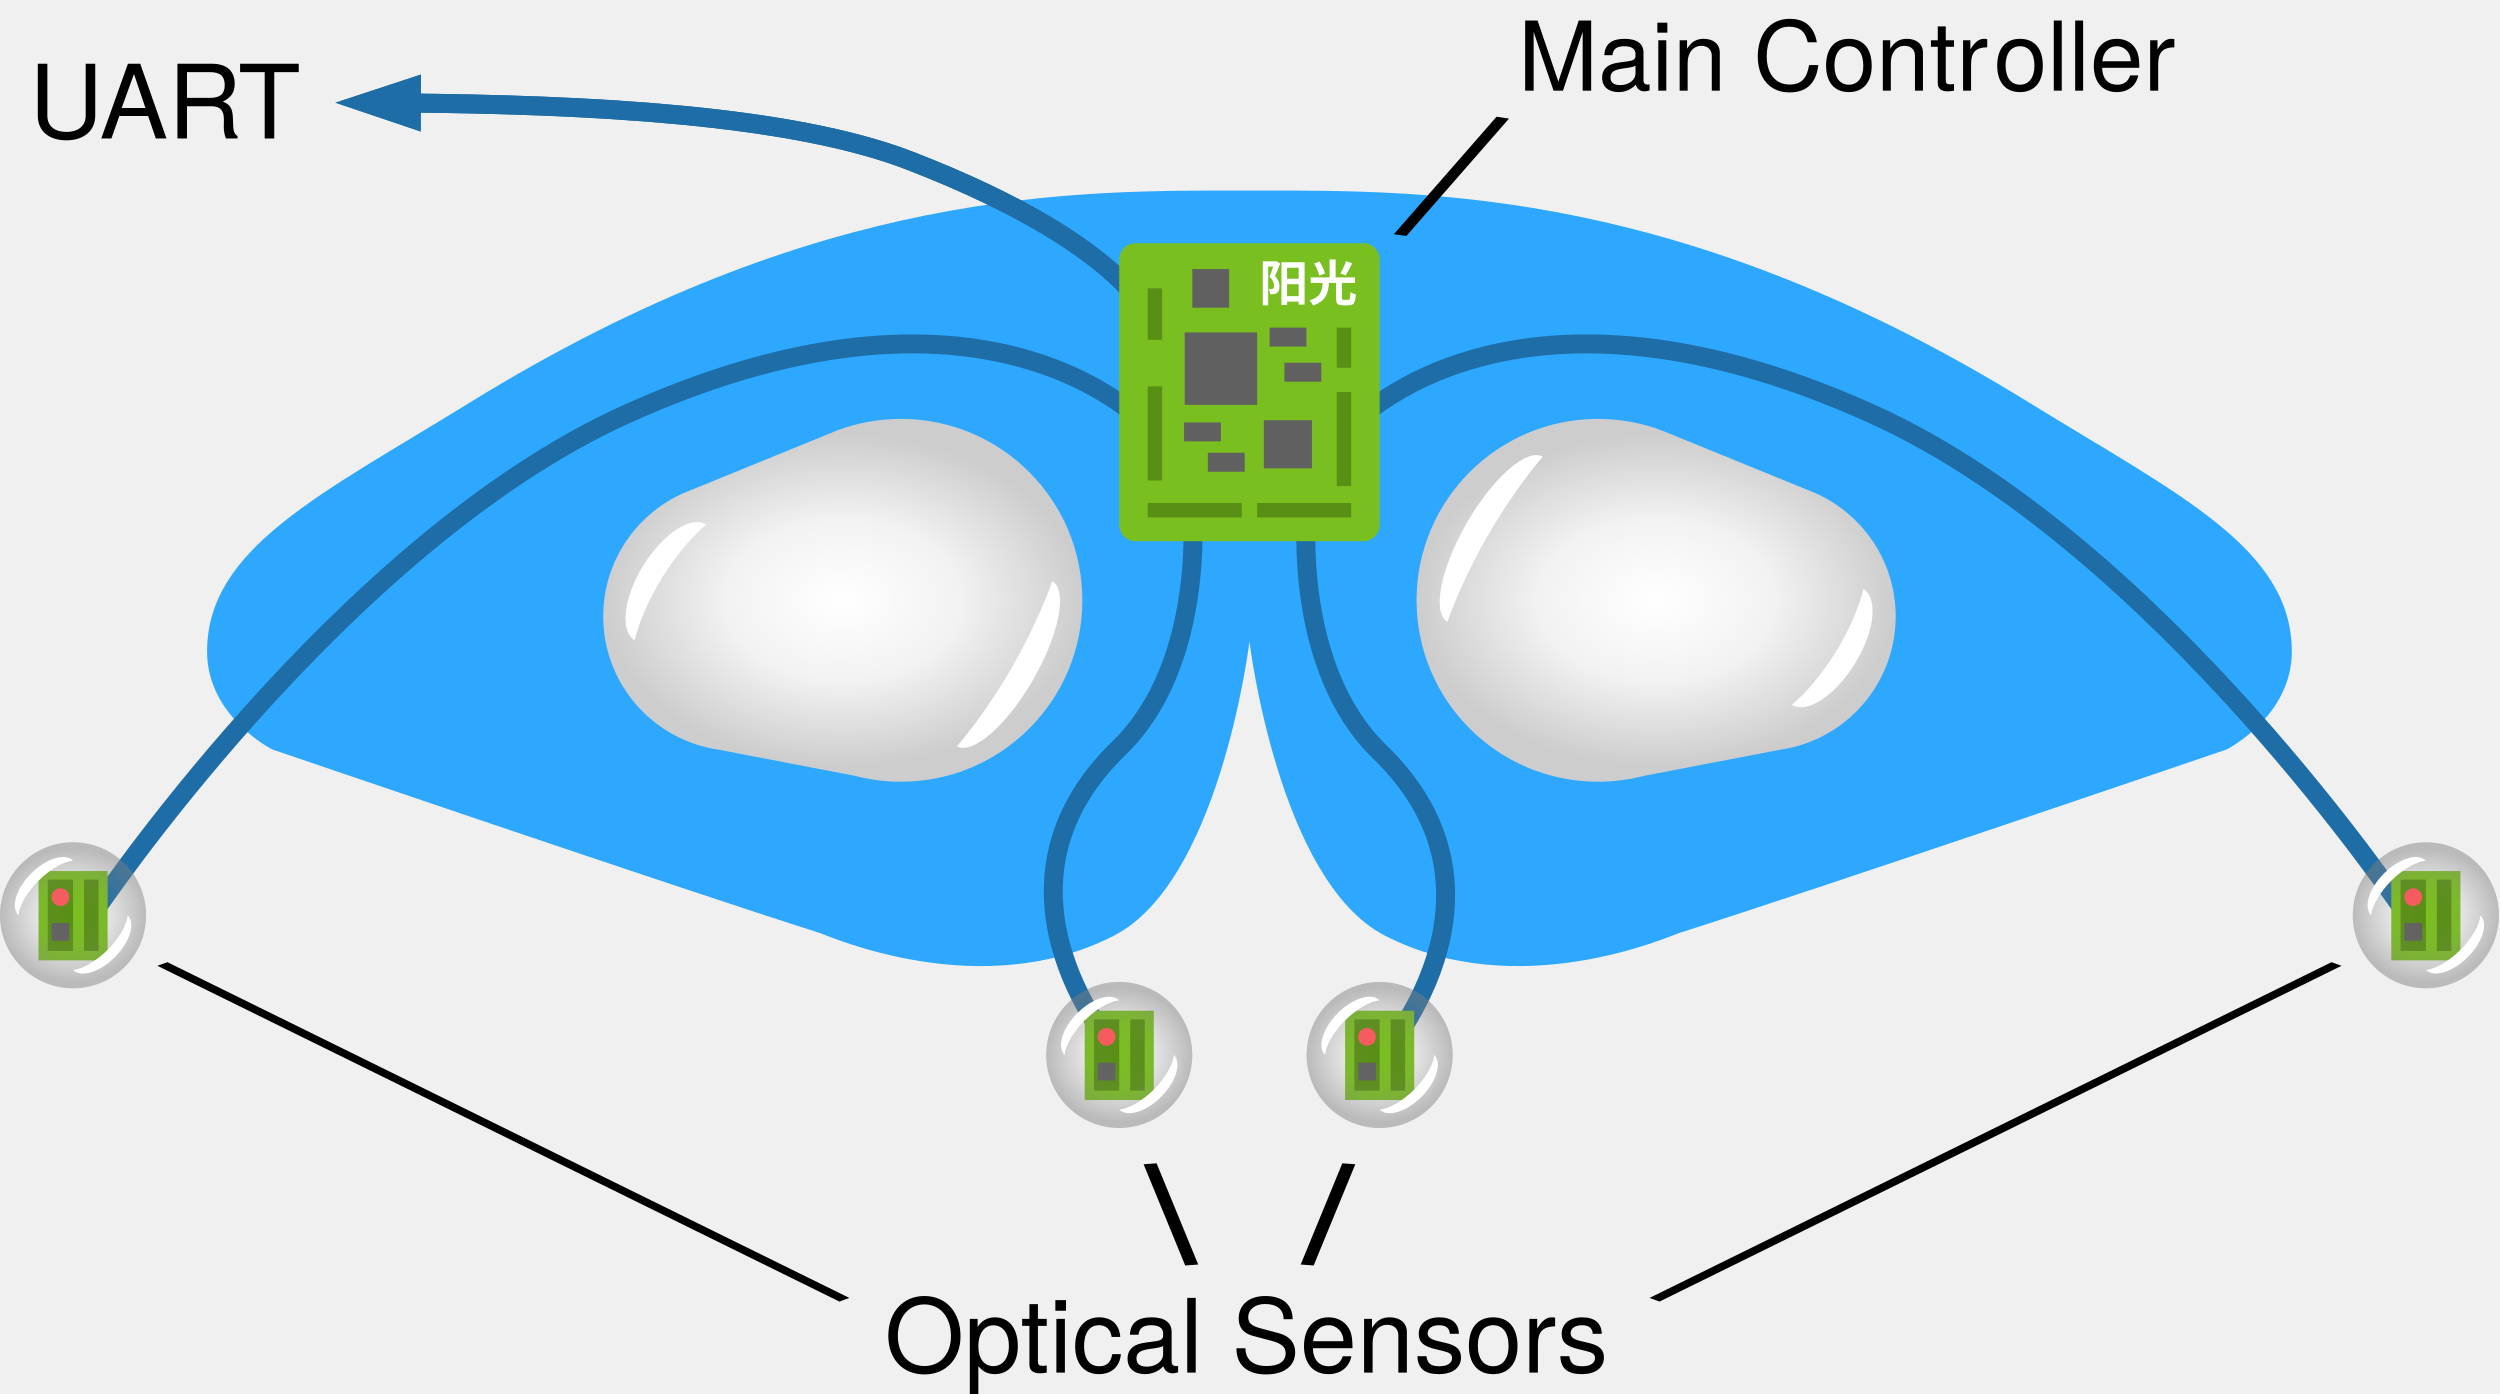
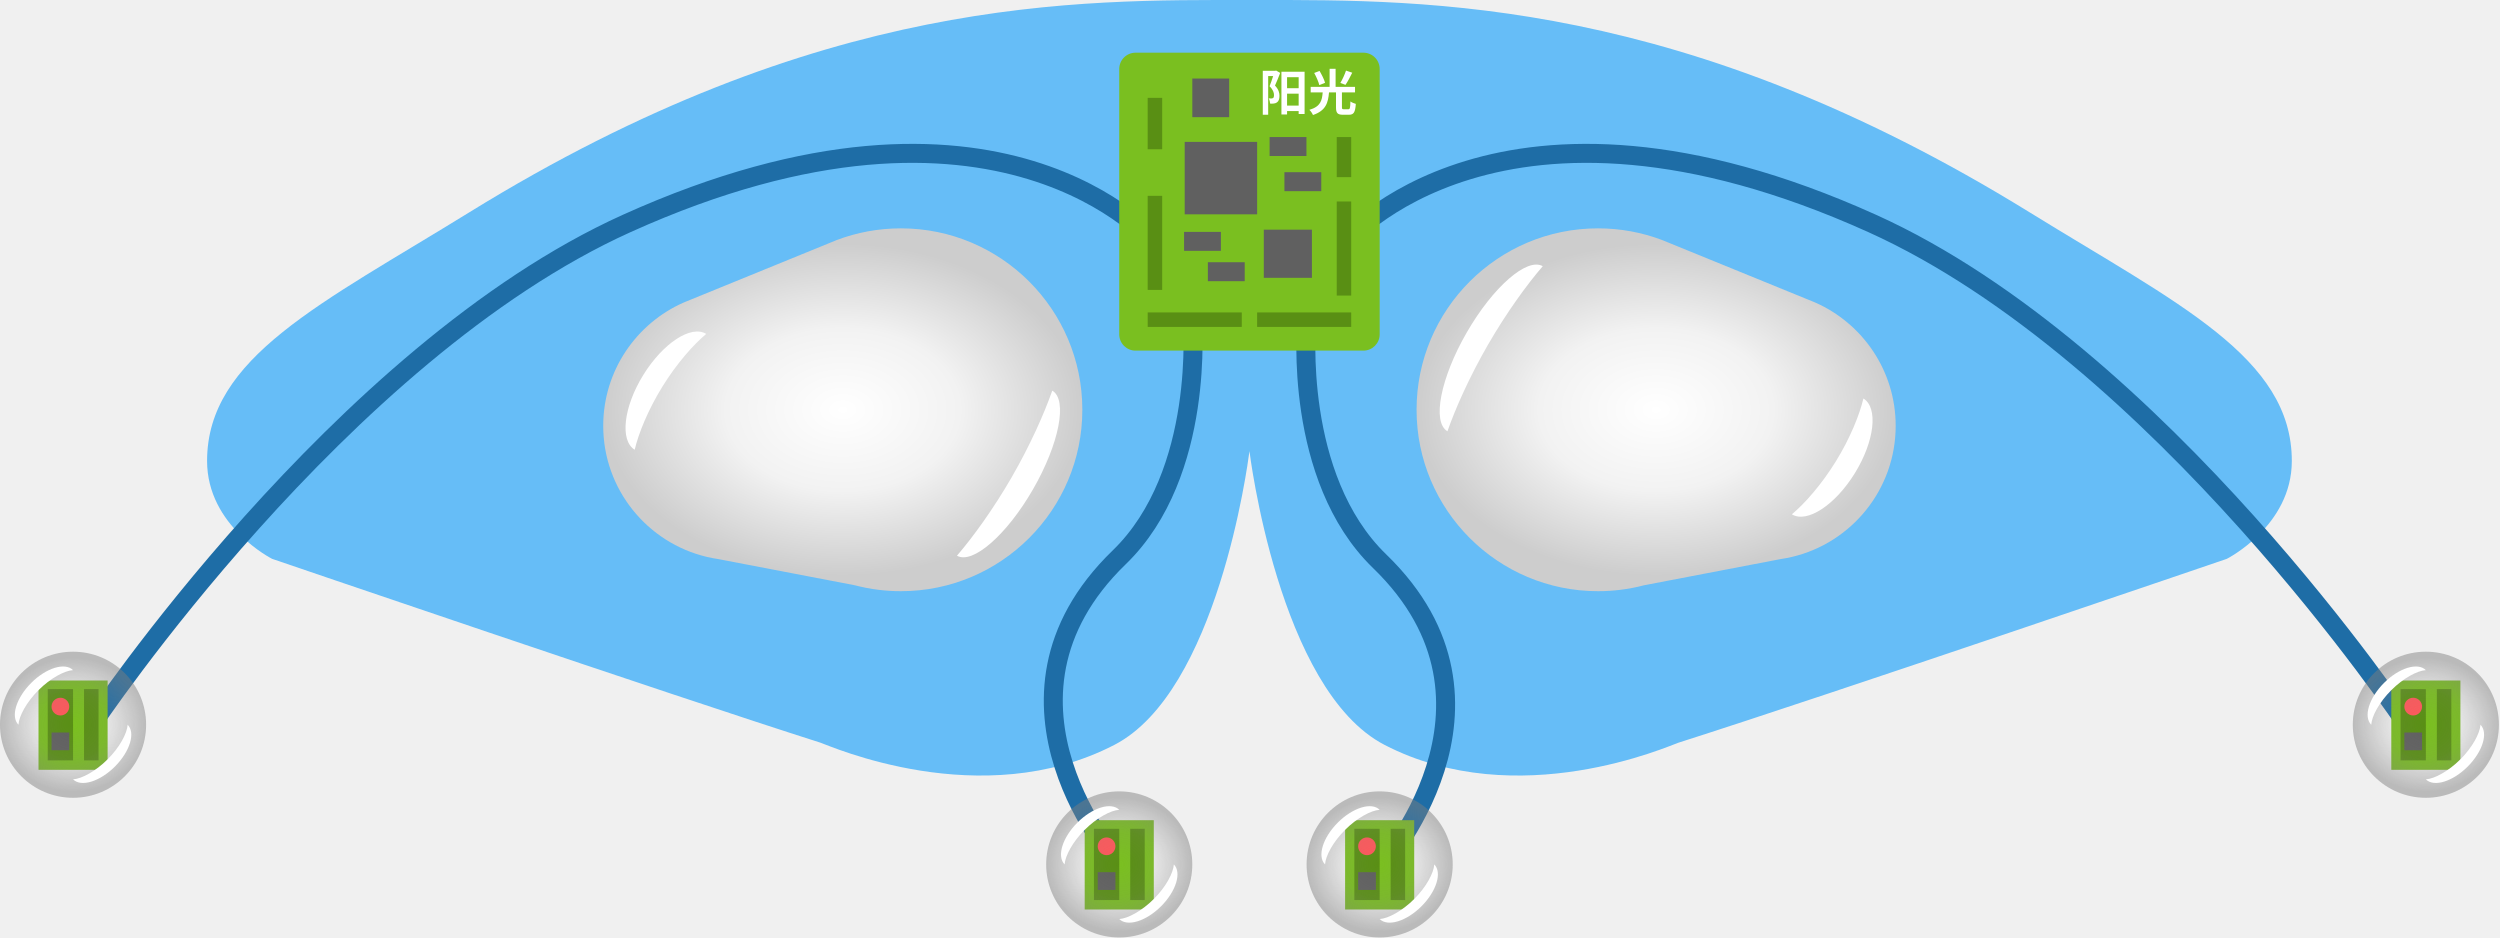
- <svg xmlns="http://www.w3.org/2000/svg" width="100%" height="100%" viewBox="0 0 1975 1101" version="1.1" xml:space="preserve" style="fill-rule:evenodd;clip-rule:evenodd;stroke-linecap:round;stroke-linejoin:round;stroke-miterlimit:1.5;">
-   <g transform="matrix(1,0,0,1,-134.934,-191.638)">
-     <g transform="matrix(1,0,0,1,-362.642,-774.124)">
-       <g transform="matrix(1,0,0,1,381.515,706.853)">
-         <path d="M1103.06,766.337C1101.63,777.451 1077.57,955.945 996.378,997.916C891.133,1052.32 771.103,998.357 764.187,996.156C645.714,958.445 331.045,850.937 331.045,850.937C331.045,850.937 279.652,825.039 279.652,773.602C279.652,691.697 370.019,649.304 486.786,577.185C765.177,405.242 967.329,409.447 1103.13,409.447L1109.54,409.445C1245.26,409.359 1445.43,407.928 1719.47,577.185C1836.23,649.304 1926.6,691.697 1926.6,773.602C1926.6,825.039 1875.21,850.937 1875.21,850.937C1875.21,850.937 1560.54,958.445 1442.07,996.156C1435.15,998.357 1315.12,1052.32 1209.88,997.916C1126.06,954.591 1103.13,765.794 1103.13,765.794L1103.06,766.337Z" style="fill:rgb(46,168,255);" />
-       </g>
-     </g>
-     <g transform="matrix(1,0,0,1,-362.642,-774.124)">
-       <g transform="matrix(1,0,0,1,381.515,706.853)">
-         <path d="M1396.07,875.405C1390.31,876.114 1384.43,876.478 1378.47,876.478C1299.37,876.478 1235.15,812.258 1235.15,733.158C1235.15,654.057 1299.37,589.837 1378.47,589.837C1396.31,589.837 1413.39,593.104 1429.15,599.07L1429.15,599.07L1429.17,599.077C1431.44,599.935 1433.68,600.85 1435.89,601.818L1544.84,646.282C1546.55,646.931 1548.25,647.624 1549.92,648.358L1549.93,648.361L1549.93,648.362C1587.43,664.82 1613.65,702.291 1613.65,745.837C1613.65,796.095 1578.73,838.261 1531.84,849.37L1531.84,849.37L1531.84,849.371C1528.9,850.068 1525.91,850.643 1522.88,851.089L1414.95,871.786C1408.81,873.399 1402.51,874.616 1396.08,875.404L1396.07,875.406L1396.07,875.405Z" style="fill:url(#_Radial1);" />
-       </g>
-     </g>
-     <g transform="matrix(1,0,0,1,-362.642,-774.124)">
-       <g transform="matrix(-1,0,0,1,2587.77,706.853)">
-         <path d="M1396.07,875.405C1390.31,876.114 1384.43,876.478 1378.47,876.478C1299.37,876.478 1235.15,812.258 1235.15,733.158C1235.15,654.057 1299.37,589.837 1378.47,589.837C1396.31,589.837 1413.39,593.104 1429.15,599.07L1429.15,599.07L1429.17,599.077C1431.44,599.935 1433.68,600.85 1435.89,601.818L1544.84,646.282C1546.55,646.931 1548.25,647.624 1549.92,648.358L1549.93,648.361L1549.93,648.362C1587.43,664.82 1613.65,702.291 1613.65,745.837C1613.65,796.095 1578.73,838.261 1531.84,849.37L1531.84,849.37L1531.84,849.371C1528.9,850.068 1525.91,850.643 1522.88,851.089L1414.95,871.786C1408.81,873.399 1402.51,874.616 1396.08,875.404L1396.07,875.406L1396.07,875.405Z" style="fill:url(#_Radial2);" />
-       </g>
-     </g>
-     <g transform="matrix(1,0,0,1,-362.642,-774.124)">
-       <g transform="matrix(-0.850811,-0.525471,-0.510567,0.826679,2913.09,1196.33)">
-         <path d="M679.316,715.783C665.375,715.783 654.056,740.581 654.056,771.124C654.056,801.668 665.375,826.466 679.316,826.466C675.134,813.553 671.738,793.201 671.738,771.124C671.738,749.048 675.134,728.696 679.316,715.783Z" style="fill:white;" />
-       </g>
-     </g>
-     <g transform="matrix(1,0,0,1,-362.642,-774.124)">
-       <g transform="matrix(0.850811,0.525471,0.510567,-0.826679,55.5565,1706.35)">
-         <path d="M679.316,715.783C665.375,715.783 654.056,740.581 654.056,771.124C654.056,801.668 665.375,826.466 679.316,826.466C675.134,813.553 671.738,793.201 671.738,771.124C671.738,749.048 675.134,728.696 679.316,715.783Z" style="fill:white;" />
-       </g>
-     </g>
-     <g transform="matrix(1,0,0,1,-362.642,-774.124)">
-       <g transform="matrix(0.884915,0.510906,0.680225,-1.17818,553.03,1953.24)">
-         <path d="M679.316,715.783C665.375,715.783 654.056,740.581 654.056,771.124C654.056,801.668 665.375,826.466 679.316,826.466C675.831,812.631 673.001,792.596 673.001,771.124C673.001,749.653 675.831,729.618 679.316,715.783Z" style="fill:white;" />
-       </g>
-     </g>
-     <g transform="matrix(1,0,0,1,-362.642,-774.124)">
-       <g transform="matrix(-0.884915,-0.510906,-0.680225,1.17818,2416.89,928.634)">
-         <path d="M679.316,715.783C665.375,715.783 654.056,740.581 654.056,771.124C654.056,801.668 665.375,826.466 679.316,826.466C675.831,812.631 673.001,792.596 673.001,771.124C673.001,749.653 675.831,729.618 679.316,715.783Z" style="fill:white;" />
-       </g>
-     </g>
-     <g transform="matrix(1,0,0,1,-362.642,-774.124)">
-       <g transform="matrix(1,0,0,1,381.515,706.853)">
-         <path d="M188.612,981.984C188.612,981.984 384.388,688.336 611.196,585.954C905.755,452.988 1028.46,601.307 1028.46,601.307" style="fill:none;stroke:rgb(30,109,166);stroke-width:15px;" />
-       </g>
-     </g>
-     <g transform="matrix(1,0,0,1,-362.642,-774.124)">
-       <g transform="matrix(1,0,0,1,381.515,623.257)">
-         <g transform="matrix(1,-0,-0,1,116.06,342.505)">
-           <path d="M332.538,58.898L264.947,81.125L332.356,103.898L332.538,58.898Z" style="fill:rgb(30,109,166);" />
-           <path d="M318.947,81.344C464.608,82.623 624.297,90.4 718.898,127.001C897.342,196.04 912.396,258.802 912.396,258.802" style="fill:none;stroke:rgb(30,109,166);stroke-width:15px;" />
-         </g>
-       </g>
-     </g>
-     <g transform="matrix(1,0,0,1,-362.642,-774.124)">
-       <g transform="matrix(1,0,0,1,381.515,706.853)">
-         <path d="M1000.26,1092.34C1000.26,1092.34 883.03,963.141 1000.26,849.72C1068.76,783.447 1057.97,661.993 1057.97,661.993" style="fill:none;stroke:rgb(30,109,166);stroke-width:15px;" />
-       </g>
-     </g>
-     <g transform="matrix(1,0,0,1,-362.642,-774.124)">
-       <g transform="matrix(-1,0,0,1,2587.77,709.968)">
-         <path d="M1000.26,1092.34C1000.26,1092.34 883.03,963.141 1000.26,849.72C1068.76,783.447 1057.97,661.993 1057.97,661.993" style="fill:none;stroke:rgb(30,109,166);stroke-width:15px;" />
-       </g>
-     </g>
-     <g transform="matrix(1,0,0,1,-362.642,-774.124)">
-       <g transform="matrix(-1,0,0,1,2587.77,706.853)">
-         <path d="M188.612,981.984C188.612,981.984 384.388,688.336 611.196,585.954C905.755,452.988 1028.46,601.307 1028.46,601.307" style="fill:none;stroke:rgb(30,109,166);stroke-width:15px;" />
-       </g>
-     </g>
-     <g transform="matrix(1,0,0,1,-362.642,-774.124)">
-       <g transform="matrix(1,0,0,1,381.515,623.257)">
-         <g transform="matrix(1,-0,-0,1,116.06,342.505)">
-           <path d="M332.538,58.898L264.947,81.125L332.356,103.898L332.538,58.898Z" style="fill:rgb(30,109,166);" />
-           <path d="M318.947,81.344C464.608,82.623 624.297,90.4 718.898,127.001C897.342,196.04 912.396,258.802 912.396,258.802" style="fill:none;stroke:rgb(30,109,166);stroke-width:15px;" />
-         </g>
-       </g>
-     </g>
-     <g transform="matrix(1,0,0,1,-362.642,-774.124)">
-       <g transform="matrix(1,0,0,1,18.8734,-67.2715)">
-         <g transform="matrix(0.751775,0,0,0.859469,153.927,797.047)">
-           <rect x="472.473" y="1075.22" width="72.618" height="82.087" style="fill:rgb(122,191,32);" />
-         </g>
-         <g transform="matrix(0.200035,0,0,0.983805,366.511,1164.33)">
-           <rect x="892.767" y="572.904" width="57.232" height="57.232" style="fill:rgb(89,143,20);" />
-         </g>
-         <g transform="matrix(0.349327,0,0,0.983805,204.555,1164.33)">
-           <rect x="892.767" y="572.904" width="57.232" height="57.232" style="fill:rgb(89,143,20);" />
-         </g>
-         <g transform="matrix(1,0,0,1,364.364,772.751)">
-           <circle cx="162.056" cy="969.031" r="7.004" style="fill:rgb(255,88,91);" />
-         </g>
-         <g transform="matrix(1,0,0,1,367.356,774.124)">
-           <rect x="152.06" y="988.119" width="14.008" height="14.008" style="fill:rgb(96,96,96);" />
-         </g>
-         <g transform="matrix(1.18721,0,0,1.18721,312.117,463.986)">
-           <circle cx="188.93" cy="1088.37" r="48.613" style="fill:url(#_Radial3);" />
-         </g>
-         <g transform="matrix(-0.454496,-0.454496,-0.3897,0.3897,1167.24,1785.91)">
-           <path d="M679.316,715.783C665.375,715.783 654.056,740.581 654.056,771.124C654.056,801.668 665.375,826.466 679.316,826.466C672.345,817.242 666.686,795.62 666.686,771.124C666.686,746.629 672.345,725.007 679.316,715.783Z" style="fill:white;" />
-         </g>
-         <g transform="matrix(0.454496,0.454496,0.3897,-0.3897,-94.4044,1726.3)">
-           <path d="M679.316,715.783C665.375,715.783 654.056,740.581 654.056,771.124C654.056,801.668 665.375,826.466 679.316,826.466C672.345,817.242 666.686,795.62 666.686,771.124C666.686,746.629 672.345,725.007 679.316,715.783Z" style="fill:white;" />
-         </g>
-       </g>
-     </g>
-     <g transform="matrix(1,0,0,1,-362.642,-774.124)">
-       <g transform="matrix(1,0,0,1,1877.58,-67.2715)">
-         <g transform="matrix(0.751775,0,0,0.859469,153.927,797.047)">
-           <rect x="472.473" y="1075.22" width="72.618" height="82.087" style="fill:rgb(122,191,32);" />
-         </g>
-         <g transform="matrix(0.200035,0,0,0.983805,366.511,1164.33)">
-           <rect x="892.767" y="572.904" width="57.232" height="57.232" style="fill:rgb(89,143,20);" />
-         </g>
-         <g transform="matrix(0.349327,0,0,0.983805,204.555,1164.33)">
-           <rect x="892.767" y="572.904" width="57.232" height="57.232" style="fill:rgb(89,143,20);" />
-         </g>
-         <g transform="matrix(1,0,0,1,364.364,772.751)">
-           <circle cx="162.056" cy="969.031" r="7.004" style="fill:rgb(255,88,91);" />
-         </g>
-         <g transform="matrix(1,0,0,1,367.356,774.124)">
-           <rect x="152.06" y="988.119" width="14.008" height="14.008" style="fill:rgb(96,96,96);" />
-         </g>
-         <g transform="matrix(1.18721,0,0,1.18721,312.117,463.986)">
-           <circle cx="188.93" cy="1088.37" r="48.613" style="fill:url(#_Radial4);" />
-         </g>
-         <g transform="matrix(-0.454496,-0.454496,-0.3897,0.3897,1167.24,1785.91)">
-           <path d="M679.316,715.783C665.375,715.783 654.056,740.581 654.056,771.124C654.056,801.668 665.375,826.466 679.316,826.466C672.345,817.242 666.686,795.62 666.686,771.124C666.686,746.629 672.345,725.007 679.316,715.783Z" style="fill:white;" />
-         </g>
-         <g transform="matrix(0.454496,0.454496,0.3897,-0.3897,-94.4044,1726.3)">
-           <path d="M679.316,715.783C665.375,715.783 654.056,740.581 654.056,771.124C654.056,801.668 665.375,826.466 679.316,826.466C672.345,817.242 666.686,795.62 666.686,771.124C666.686,746.629 672.345,725.007 679.316,715.783Z" style="fill:white;" />
-         </g>
-       </g>
-     </g>
-     <g transform="matrix(1,0,0,1,-362.642,-774.124)">
-       <g transform="matrix(1,0,0,1,845.358,43.0809)">
-         <g transform="matrix(0.751775,0,0,0.859469,153.927,797.047)">
-           <rect x="472.473" y="1075.22" width="72.618" height="82.087" style="fill:rgb(122,191,32);" />
-         </g>
-         <g transform="matrix(0.200035,0,0,0.983805,366.511,1164.33)">
-           <rect x="892.767" y="572.904" width="57.232" height="57.232" style="fill:rgb(89,143,20);" />
-         </g>
-         <g transform="matrix(0.349327,0,0,0.983805,204.555,1164.33)">
-           <rect x="892.767" y="572.904" width="57.232" height="57.232" style="fill:rgb(89,143,20);" />
-         </g>
-         <g transform="matrix(1,0,0,1,364.364,772.751)">
-           <circle cx="162.056" cy="969.031" r="7.004" style="fill:rgb(255,88,91);" />
-         </g>
-         <g transform="matrix(1,0,0,1,367.356,774.124)">
-           <rect x="152.06" y="988.119" width="14.008" height="14.008" style="fill:rgb(96,96,96);" />
-         </g>
-         <g transform="matrix(1.18721,0,0,1.18721,312.117,463.986)">
-           <circle cx="188.93" cy="1088.37" r="48.613" style="fill:url(#_Radial5);" />
-         </g>
-         <g transform="matrix(-0.454496,-0.454496,-0.3897,0.3897,1167.24,1785.91)">
-           <path d="M679.316,715.783C665.375,715.783 654.056,740.581 654.056,771.124C654.056,801.668 665.375,826.466 679.316,826.466C672.345,817.242 666.686,795.62 666.686,771.124C666.686,746.629 672.345,725.007 679.316,715.783Z" style="fill:white;" />
-         </g>
-         <g transform="matrix(0.454496,0.454496,0.3897,-0.3897,-94.4044,1726.3)">
-           <path d="M679.316,715.783C665.375,715.783 654.056,740.581 654.056,771.124C654.056,801.668 665.375,826.466 679.316,826.466C672.345,817.242 666.686,795.62 666.686,771.124C666.686,746.629 672.345,725.007 679.316,715.783Z" style="fill:white;" />
-         </g>
-       </g>
-     </g>
-     <g transform="matrix(1,0,0,1,-362.642,-774.124)">
-       <g transform="matrix(1,0,0,1,1051.09,43.0809)">
-         <g transform="matrix(0.751775,0,0,0.859469,153.927,797.047)">
-           <rect x="472.473" y="1075.22" width="72.618" height="82.087" style="fill:rgb(122,191,32);" />
-         </g>
-         <g transform="matrix(0.200035,0,0,0.983805,366.511,1164.33)">
-           <rect x="892.767" y="572.904" width="57.232" height="57.232" style="fill:rgb(89,143,20);" />
-         </g>
-         <g transform="matrix(0.349327,0,0,0.983805,204.555,1164.33)">
-           <rect x="892.767" y="572.904" width="57.232" height="57.232" style="fill:rgb(89,143,20);" />
-         </g>
-         <g transform="matrix(1,0,0,1,364.364,772.751)">
-           <circle cx="162.056" cy="969.031" r="7.004" style="fill:rgb(255,88,91);" />
-         </g>
-         <g transform="matrix(1,0,0,1,367.356,774.124)">
-           <rect x="152.06" y="988.119" width="14.008" height="14.008" style="fill:rgb(96,96,96);" />
-         </g>
-         <g transform="matrix(1.18721,0,0,1.18721,312.117,463.986)">
-           <circle cx="188.93" cy="1088.37" r="48.613" style="fill:url(#_Radial6);" />
-         </g>
-         <g transform="matrix(-0.454496,-0.454496,-0.3897,0.3897,1167.24,1785.91)">
-           <path d="M679.316,715.783C665.375,715.783 654.056,740.581 654.056,771.124C654.056,801.668 665.375,826.466 679.316,826.466C672.345,817.242 666.686,795.62 666.686,771.124C666.686,746.629 672.345,725.007 679.316,715.783Z" style="fill:white;" />
-         </g>
-         <g transform="matrix(0.454496,0.454496,0.3897,-0.3897,-94.4044,1726.3)">
-           <path d="M679.316,715.783C665.375,715.783 654.056,740.581 654.056,771.124C654.056,801.668 665.375,826.466 679.316,826.466C672.345,817.242 666.686,795.62 666.686,771.124C666.686,746.629 672.345,725.007 679.316,715.783Z" style="fill:white;" />
-         </g>
-       </g>
-     </g>
-     <g transform="matrix(1,0,0,1,-362.642,-774.124)">
-       <g transform="matrix(1,0,0,1,18.8734,-67.2715)">
-         <g transform="matrix(1.07598,0,0,0.937297,282.312,785.897)">
-           <path d="M1195.5,482.411C1195.5,474.828 1190.14,468.681 1183.54,468.681L1016.25,468.681C1009.64,468.681 1004.29,474.828 1004.29,482.411L1004.29,706.07C1004.29,713.653 1009.64,719.8 1016.25,719.8L1183.54,719.8C1190.14,719.8 1195.5,713.653 1195.5,706.07L1195.5,482.411Z" style="fill:rgb(122,191,32);" />
-         </g>
-         <g transform="matrix(1,0,0,1,521.841,722.743)">
-           <rect x="892.767" y="572.904" width="57.232" height="57.232" style="fill:rgb(96,96,96);" />
-         </g>
-         <g transform="matrix(0.664553,0,0,0.664553,883.803,984.288)">
-           <rect x="892.767" y="572.904" width="57.232" height="57.232" style="fill:rgb(96,96,96);" />
-         </g>
-         <g transform="matrix(0.508607,0,0,0.26161,960.047,1216.87)">
-           <rect x="892.767" y="572.904" width="57.232" height="57.232" style="fill:rgb(96,96,96);" />
-         </g>
-         <g transform="matrix(0.508607,0,0,0.26161,978.853,1240.85)">
-           <rect x="892.767" y="572.904" width="57.232" height="57.232" style="fill:rgb(96,96,96);" />
-         </g>
-         <g transform="matrix(0.508607,0,0,0.26161,1039.33,1169.73)">
-           <rect x="892.767" y="572.904" width="57.232" height="57.232" style="fill:rgb(96,96,96);" />
-         </g>
-         <g transform="matrix(0.508607,0,0,0.26161,1027.62,1141.96)">
-           <rect x="892.767" y="572.904" width="57.232" height="57.232" style="fill:rgb(96,96,96);" />
-         </g>
-         <g transform="matrix(0.508607,0,0,0.533129,966.566,940.175)">
-           <rect x="892.767" y="572.904" width="57.232" height="57.232" style="fill:rgb(96,96,96);" />
-         </g>
-         <g transform="matrix(0.200035,0,0,0.70957,1206.79,854.347)">
-           <rect x="892.767" y="572.904" width="57.232" height="57.232" style="fill:rgb(89,143,20);" />
-         </g>
-         <g transform="matrix(0.200035,0,0,0.553666,1356.13,974.638)">
-           <rect x="892.767" y="572.904" width="57.232" height="57.232" style="fill:rgb(89,143,20);" />
-         </g>
-         <g transform="matrix(0.200035,0,0,1.29863,1206.79,594.281)">
-           <rect x="892.767" y="572.904" width="57.232" height="57.232" style="fill:rgb(89,143,20);" />
-         </g>
-         <g transform="matrix(1.22486e-17,0.200035,-1.29863,7.9518e-17,2203.69,1251.8)">
-           <rect x="892.767" y="572.904" width="57.232" height="57.232" style="fill:rgb(89,143,20);" />
-         </g>
-         <g transform="matrix(1.22486e-17,0.200035,-1.29863,7.9518e-17,2290.15,1251.8)">
-           <rect x="892.767" y="572.904" width="57.232" height="57.232" style="fill:rgb(89,143,20);" />
-         </g>
-         <g transform="matrix(0.200035,0,0,1.29863,1356.13,598.744)">
-           <rect x="892.767" y="572.904" width="57.232" height="57.232" style="fill:rgb(89,143,20);" />
-         </g>
-         <g transform="matrix(1,0,0,1,345.054,770.783)">
-           <text x="1128.42px" y="500.111px" style="font-family:'PingFangHK-Semibold', 'PingFang HK', sans-serif;font-weight:600;font-size:38.766px;fill:white;">阳光</text>
-         </g>
-       </g>
-     </g>
-     <g transform="matrix(1,0,0,1,-362.642,-774.124)">
-       <g transform="matrix(1,0,0,1,-737.547,769.338)">
-         <text x="1258.1px" y="305.82px" style="font-family:'HelveticaNeue', 'Helvetica Neue';font-size:81.005px;">UAR<tspan x="1423.1px " y="305.82px ">T</tspan>
-         </text>
-       </g>
-     </g>
-     <g transform="matrix(1,0,0,1,-362.642,-774.124)">
-       <g transform="matrix(1,0,0,1,438.654,731.578)">
-         <text x="1258.1px" y="305.82px" style="font-family:'HelveticaNeue', 'Helvetica Neue';font-size:76px;">Main Contr<tspan x="1633.99px 1677.62px " y="305.82px 305.82px ">ol</tspan>ler</text>
-       </g>
-     </g>
-     <g transform="matrix(1,0,0,1,-362.642,-774.124)">
-       <g transform="matrix(1,0,0,1,-61.8327,1744.29)">
-         <text x="1258.1px" y="305.82px" style="font-family:'HelveticaNeue', 'Helvetica Neue';font-size:81.005px;">Optical Sensors</text>
-       </g>
-     </g>
-     <g transform="matrix(1,0,0,1,-362.642,-774.124)">
-       <g transform="matrix(2.36731,0,9.4369e-16,1,-1488.86,1677.01)">
-         <path d="M894.734,51.97L1119.46,313.887" style="fill:none;stroke:black;stroke-width:4.4px;stroke-linecap:square;" />
-       </g>
-       <g transform="matrix(-2.36731,0,-9.4369e-16,1,4458.14,1677.01)">
-         <path d="M894.734,51.97L1119.46,313.887" style="fill:none;stroke:black;stroke-width:4.4px;stroke-linecap:square;" />
-       </g>
-       <g transform="matrix(2.36731,0,9.4369e-16,1,-1247.48,1687.33)">
-         <path d="M1121.32,199.99L1134.46,275.619" style="fill:none;stroke:black;stroke-width:4.4px;stroke-linecap:square;" />
-       </g>
-       <g transform="matrix(-2.36731,0,-9.4369e-16,1,4216.76,1687.33)">
-         <path d="M1121.32,199.99L1134.46,275.619" style="fill:none;stroke:black;stroke-width:4.4px;stroke-linecap:square;" />
-       </g>
-       <g transform="matrix(3.96713e-17,0.410263,-1,1.3665e-16,1783.57,695.839)">
-         <path d="M889.421,100.565L1105.78,178.175" style="fill:none;stroke:black;stroke-width:10.47px;stroke-linecap:square;" />
+ <svg xmlns="http://www.w3.org/2000/svg" width="100%" height="100%" viewBox="0 0 1975 741" version="1.1" xml:space="preserve" style="fill-rule:evenodd;clip-rule:evenodd;stroke-linecap:round;stroke-linejoin:round;stroke-miterlimit:1.5;">
+   <g transform="matrix(1,0,0,1,-0.00014557,-150.529)">
+     <g transform="matrix(1,0,0,1,-134.934,-191.638)">
+       <g transform="matrix(1,0,0,1,18.873,-67.271)">
+         <g>
+           <path d="M1103.06,766.337C1101.63,777.451 1077.57,955.945 996.378,997.916C891.133,1052.32 771.103,998.357 764.187,996.156C645.714,958.445 331.045,850.937 331.045,850.937C331.045,850.937 279.652,825.039 279.652,773.602C279.652,691.697 370.019,649.304 486.786,577.185C765.177,405.242 967.329,409.447 1103.13,409.447L1109.54,409.445C1245.26,409.359 1445.43,407.928 1719.47,577.185C1836.23,649.304 1926.6,691.697 1926.6,773.602C1926.6,825.039 1875.21,850.937 1875.21,850.937C1875.21,850.937 1560.54,958.445 1442.07,996.156C1435.15,998.357 1315.12,1052.32 1209.88,997.916C1126.06,954.591 1103.13,765.794 1103.13,765.794L1103.06,766.337Z" style="fill:rgb(102,189,247);" />
+         </g>
+       </g>
+     </g>
+     <g transform="matrix(1,0,0,1,-134.934,-191.638)">
+       <g transform="matrix(1,0,0,1,18.873,-67.271)">
+         <g>
+           <path d="M1396.07,875.405C1390.31,876.114 1384.43,876.478 1378.47,876.478C1299.37,876.478 1235.15,812.258 1235.15,733.158C1235.15,654.057 1299.37,589.837 1378.47,589.837C1396.31,589.837 1413.39,593.104 1429.15,599.07L1429.17,599.077C1431.44,599.935 1433.68,600.85 1435.89,601.818L1544.84,646.282C1546.55,646.931 1548.25,647.624 1549.92,648.358L1549.93,648.361L1549.93,648.362C1587.43,664.82 1613.65,702.291 1613.65,745.837C1613.65,796.095 1578.73,838.261 1531.84,849.37L1531.84,849.371C1528.9,850.068 1525.91,850.643 1522.88,851.089L1414.95,871.786C1408.81,873.399 1402.51,874.616 1396.08,875.404L1396.07,875.406L1396.07,875.405Z" style="fill:url(#_Radial1);" />
+         </g>
+       </g>
+     </g>
+     <g transform="matrix(1,0,0,1,-134.934,-191.638)">
+       <g transform="matrix(-1,0,0,1,2225.13,-67.271)">
+         <g>
+           <path d="M1396.07,875.405C1390.31,876.114 1384.43,876.478 1378.47,876.478C1299.37,876.478 1235.15,812.258 1235.15,733.158C1235.15,654.057 1299.37,589.837 1378.47,589.837C1396.31,589.837 1413.39,593.104 1429.15,599.07L1429.17,599.077C1431.44,599.935 1433.68,600.85 1435.89,601.818L1544.84,646.282C1546.55,646.931 1548.25,647.624 1549.92,648.358L1549.93,648.361L1549.93,648.362C1587.43,664.82 1613.65,702.291 1613.65,745.837C1613.65,796.095 1578.73,838.261 1531.84,849.37L1531.84,849.371C1528.9,850.068 1525.91,850.643 1522.88,851.089L1414.95,871.786C1408.81,873.399 1402.51,874.616 1396.08,875.404L1396.07,875.406L1396.07,875.405Z" style="fill:url(#_Radial2);" />
+         </g>
+       </g>
+     </g>
+     <g transform="matrix(1,0,0,1,-134.934,-191.638)">
+       <g transform="matrix(-0.850811,-0.525471,-0.510567,0.826679,2550.45,422.206)">
+         <g>
+           <path d="M679.316,715.783C665.375,715.783 654.056,740.581 654.056,771.124C654.056,801.668 665.375,826.466 679.316,826.466C675.134,813.553 671.738,793.201 671.738,771.124C671.738,749.048 675.134,728.696 679.316,715.783Z" style="fill:white;" />
+         </g>
+       </g>
+     </g>
+     <g transform="matrix(1,0,0,1,-134.934,-191.638)">
+       <g transform="matrix(0.850811,0.525471,0.510567,-0.826679,-307.086,932.226)">
+         <g>
+           <path d="M679.316,715.783C665.375,715.783 654.056,740.581 654.056,771.124C654.056,801.668 665.375,826.466 679.316,826.466C675.134,813.553 671.738,793.201 671.738,771.124C671.738,749.048 675.134,728.696 679.316,715.783Z" style="fill:white;" />
+         </g>
+       </g>
+     </g>
+     <g transform="matrix(1,0,0,1,-134.934,-191.638)">
+       <g transform="matrix(0.884915,0.510906,0.680225,-1.17818,190.388,1179.12)">
+         <g>
+           <path d="M679.316,715.783C665.375,715.783 654.056,740.581 654.056,771.124C654.056,801.668 665.375,826.466 679.316,826.466C675.831,812.631 673.001,792.596 673.001,771.124C673.001,749.653 675.831,729.618 679.316,715.783Z" style="fill:white;" />
+         </g>
+       </g>
+     </g>
+     <g transform="matrix(1,0,0,1,-134.934,-191.638)">
+       <g transform="matrix(-0.884915,-0.510906,-0.680225,1.17818,2054.25,154.51)">
+         <g>
+           <path d="M679.316,715.783C665.375,715.783 654.056,740.581 654.056,771.124C654.056,801.668 665.375,826.466 679.316,826.466C675.831,812.631 673.001,792.596 673.001,771.124C673.001,749.653 675.831,729.618 679.316,715.783Z" style="fill:white;" />
+         </g>
+       </g>
+     </g>
+     <g transform="matrix(1,0,0,1,-134.934,-191.638)">
+       <g transform="matrix(1,0,0,1,18.873,-67.271)">
+         <g>
+           <path d="M188.612,981.984C188.612,981.984 384.388,688.336 611.196,585.954C905.755,452.988 1028.46,601.307 1028.46,601.307" style="fill:none;stroke:rgb(30,109,166);stroke-width:15px;" />
+         </g>
+       </g>
+     </g>
+     <g transform="matrix(1,0,0,1,-134.934,-191.638)">
+       <g transform="matrix(1,0,0,1,18.873,-67.271)">
+         <g>
+           <path d="M1000.26,1092.34C1000.26,1092.34 883.03,963.141 1000.26,849.72C1068.76,783.447 1057.97,661.993 1057.97,661.993" style="fill:none;stroke:rgb(30,109,166);stroke-width:15px;" />
+         </g>
+       </g>
+     </g>
+     <g transform="matrix(1,0,0,1,-134.934,-191.638)">
+       <g transform="matrix(-1,0,0,1,2225.13,-64.156)">
+         <g>
+           <path d="M1000.26,1092.34C1000.26,1092.34 883.03,963.141 1000.26,849.72C1068.76,783.447 1057.97,661.993 1057.97,661.993" style="fill:none;stroke:rgb(30,109,166);stroke-width:15px;" />
+         </g>
+       </g>
+     </g>
+     <g transform="matrix(1,0,0,1,-134.934,-191.638)">
+       <g transform="matrix(-1,0,0,1,2225.13,-67.271)">
+         <g>
+           <path d="M188.612,981.984C188.612,981.984 384.388,688.336 611.196,585.954C905.755,452.988 1028.46,601.307 1028.46,601.307" style="fill:none;stroke:rgb(30,109,166);stroke-width:15px;" />
+         </g>
+       </g>
+     </g>
+     <g transform="matrix(1,0,0,1,-134.934,-191.638)">
+       <g transform="matrix(1,0,0,1,-343.769,-841.396)">
+         <g>
+           <g transform="matrix(0.751775,0,0,0.859469,153.927,797.047)">
+             <rect x="472.473" y="1075.22" width="72.618" height="82.087" style="fill:rgb(122,191,32);" />
+           </g>
+           <g transform="matrix(0.200035,0,0,0.983805,366.511,1164.33)">
+             <rect x="892.767" y="572.904" width="57.232" height="57.232" style="fill:rgb(89,143,20);" />
+           </g>
+           <g transform="matrix(0.349327,0,0,0.983805,204.555,1164.33)">
+             <rect x="892.767" y="572.904" width="57.232" height="57.232" style="fill:rgb(89,143,20);" />
+           </g>
+           <g transform="matrix(1,0,0,1,364.364,772.751)">
+             <circle cx="162.056" cy="969.031" r="7.004" style="fill:rgb(255,88,91);" />
+           </g>
+           <g transform="matrix(1,0,0,1,367.356,774.124)">
+             <rect x="152.06" y="988.119" width="14.008" height="14.008" style="fill:rgb(96,96,96);" />
+           </g>
+           <g transform="matrix(1.18721,0,0,1.18721,312.117,463.986)">
+             <circle cx="188.93" cy="1088.37" r="48.613" style="fill:url(#_Radial3);" />
+           </g>
+           <g transform="matrix(-0.454496,-0.454496,-0.3897,0.3897,1167.24,1785.91)">
+             <path d="M679.316,715.783C665.375,715.783 654.056,740.581 654.056,771.124C654.056,801.668 665.375,826.466 679.316,826.466C672.345,817.242 666.686,795.62 666.686,771.124C666.686,746.629 672.345,725.007 679.316,715.783Z" style="fill:white;" />
+           </g>
+           <g transform="matrix(0.454496,0.454496,0.3897,-0.3897,-94.4044,1726.3)">
+             <path d="M679.316,715.783C665.375,715.783 654.056,740.581 654.056,771.124C654.056,801.668 665.375,826.466 679.316,826.466C672.345,817.242 666.686,795.62 666.686,771.124C666.686,746.629 672.345,725.007 679.316,715.783Z" style="fill:white;" />
+           </g>
+         </g>
+       </g>
+     </g>
+     <g transform="matrix(1,0,0,1,-134.934,-191.638)">
+       <g transform="matrix(1,0,0,1,1514.94,-841.396)">
+         <g>
+           <g transform="matrix(0.751775,0,0,0.859469,153.927,797.047)">
+             <rect x="472.473" y="1075.22" width="72.618" height="82.087" style="fill:rgb(122,191,32);" />
+           </g>
+           <g transform="matrix(0.200035,0,0,0.983805,366.511,1164.33)">
+             <rect x="892.767" y="572.904" width="57.232" height="57.232" style="fill:rgb(89,143,20);" />
+           </g>
+           <g transform="matrix(0.349327,0,0,0.983805,204.555,1164.33)">
+             <rect x="892.767" y="572.904" width="57.232" height="57.232" style="fill:rgb(89,143,20);" />
+           </g>
+           <g transform="matrix(1,0,0,1,364.364,772.751)">
+             <circle cx="162.056" cy="969.031" r="7.004" style="fill:rgb(255,88,91);" />
+           </g>
+           <g transform="matrix(1,0,0,1,367.356,774.124)">
+             <rect x="152.06" y="988.119" width="14.008" height="14.008" style="fill:rgb(96,96,96);" />
+           </g>
+           <g transform="matrix(1.18721,0,0,1.18721,312.117,463.986)">
+             <circle cx="188.93" cy="1088.37" r="48.613" style="fill:url(#_Radial4);" />
+           </g>
+           <g transform="matrix(-0.454496,-0.454496,-0.3897,0.3897,1167.24,1785.91)">
+             <path d="M679.316,715.783C665.375,715.783 654.056,740.581 654.056,771.124C654.056,801.668 665.375,826.466 679.316,826.466C672.345,817.242 666.686,795.62 666.686,771.124C666.686,746.629 672.345,725.007 679.316,715.783Z" style="fill:white;" />
+           </g>
+           <g transform="matrix(0.454496,0.454496,0.3897,-0.3897,-94.4044,1726.3)">
+             <path d="M679.316,715.783C665.375,715.783 654.056,740.581 654.056,771.124C654.056,801.668 665.375,826.466 679.316,826.466C672.345,817.242 666.686,795.62 666.686,771.124C666.686,746.629 672.345,725.007 679.316,715.783Z" style="fill:white;" />
+           </g>
+         </g>
+       </g>
+     </g>
+     <g transform="matrix(1,0,0,1,-134.934,-191.638)">
+       <g transform="matrix(1,0,0,1,482.716,-731.043)">
+         <g>
+           <g transform="matrix(0.751775,0,0,0.859469,153.927,797.047)">
+             <rect x="472.473" y="1075.22" width="72.618" height="82.087" style="fill:rgb(122,191,32);" />
+           </g>
+           <g transform="matrix(0.200035,0,0,0.983805,366.511,1164.33)">
+             <rect x="892.767" y="572.904" width="57.232" height="57.232" style="fill:rgb(89,143,20);" />
+           </g>
+           <g transform="matrix(0.349327,0,0,0.983805,204.555,1164.33)">
+             <rect x="892.767" y="572.904" width="57.232" height="57.232" style="fill:rgb(89,143,20);" />
+           </g>
+           <g transform="matrix(1,0,0,1,364.364,772.751)">
+             <circle cx="162.056" cy="969.031" r="7.004" style="fill:rgb(255,88,91);" />
+           </g>
+           <g transform="matrix(1,0,0,1,367.356,774.124)">
+             <rect x="152.06" y="988.119" width="14.008" height="14.008" style="fill:rgb(96,96,96);" />
+           </g>
+           <g transform="matrix(1.18721,0,0,1.18721,312.117,463.986)">
+             <circle cx="188.93" cy="1088.37" r="48.613" style="fill:url(#_Radial5);" />
+           </g>
+           <g transform="matrix(-0.454496,-0.454496,-0.3897,0.3897,1167.24,1785.91)">
+             <path d="M679.316,715.783C665.375,715.783 654.056,740.581 654.056,771.124C654.056,801.668 665.375,826.466 679.316,826.466C672.345,817.242 666.686,795.62 666.686,771.124C666.686,746.629 672.345,725.007 679.316,715.783Z" style="fill:white;" />
+           </g>
+           <g transform="matrix(0.454496,0.454496,0.3897,-0.3897,-94.4044,1726.3)">
+             <path d="M679.316,715.783C665.375,715.783 654.056,740.581 654.056,771.124C654.056,801.668 665.375,826.466 679.316,826.466C672.345,817.242 666.686,795.62 666.686,771.124C666.686,746.629 672.345,725.007 679.316,715.783Z" style="fill:white;" />
+           </g>
+         </g>
+       </g>
+     </g>
+     <g transform="matrix(1,0,0,1,-134.934,-191.638)">
+       <g transform="matrix(1,0,0,1,688.448,-731.043)">
+         <g>
+           <g transform="matrix(0.751775,0,0,0.859469,153.927,797.047)">
+             <rect x="472.473" y="1075.22" width="72.618" height="82.087" style="fill:rgb(122,191,32);" />
+           </g>
+           <g transform="matrix(0.200035,0,0,0.983805,366.511,1164.33)">
+             <rect x="892.767" y="572.904" width="57.232" height="57.232" style="fill:rgb(89,143,20);" />
+           </g>
+           <g transform="matrix(0.349327,0,0,0.983805,204.555,1164.33)">
+             <rect x="892.767" y="572.904" width="57.232" height="57.232" style="fill:rgb(89,143,20);" />
+           </g>
+           <g transform="matrix(1,0,0,1,364.364,772.751)">
+             <circle cx="162.056" cy="969.031" r="7.004" style="fill:rgb(255,88,91);" />
+           </g>
+           <g transform="matrix(1,0,0,1,367.356,774.124)">
+             <rect x="152.06" y="988.119" width="14.008" height="14.008" style="fill:rgb(96,96,96);" />
+           </g>
+           <g transform="matrix(1.18721,0,0,1.18721,312.117,463.986)">
+             <circle cx="188.93" cy="1088.37" r="48.613" style="fill:url(#_Radial6);" />
+           </g>
+           <g transform="matrix(-0.454496,-0.454496,-0.3897,0.3897,1167.24,1785.91)">
+             <path d="M679.316,715.783C665.375,715.783 654.056,740.581 654.056,771.124C654.056,801.668 665.375,826.466 679.316,826.466C672.345,817.242 666.686,795.62 666.686,771.124C666.686,746.629 672.345,725.007 679.316,715.783Z" style="fill:white;" />
+           </g>
+           <g transform="matrix(0.454496,0.454496,0.3897,-0.3897,-94.4044,1726.3)">
+             <path d="M679.316,715.783C665.375,715.783 654.056,740.581 654.056,771.124C654.056,801.668 665.375,826.466 679.316,826.466C672.345,817.242 666.686,795.62 666.686,771.124C666.686,746.629 672.345,725.007 679.316,715.783Z" style="fill:white;" />
+           </g>
+         </g>
+       </g>
+     </g>
+     <g transform="matrix(1,0,0,1,-134.934,-191.638)">
+       <g transform="matrix(1,0,0,1,-343.769,-841.396)">
+         <g>
+           <g transform="matrix(1.07598,0,0,0.937297,282.312,785.897)">
+             <path d="M1195.5,482.411C1195.5,474.828 1190.14,468.681 1183.54,468.681L1016.25,468.681C1009.64,468.681 1004.29,474.828 1004.29,482.411L1004.29,706.07C1004.29,713.653 1009.64,719.8 1016.25,719.8L1183.54,719.8C1190.14,719.8 1195.5,713.653 1195.5,706.07L1195.5,482.411Z" style="fill:rgb(122,191,32);" />
+           </g>
+           <g transform="matrix(1,0,0,1,521.841,722.743)">
+             <rect x="892.767" y="572.904" width="57.232" height="57.232" style="fill:rgb(96,96,96);" />
+           </g>
+           <g transform="matrix(0.664553,0,0,0.664553,883.803,984.288)">
+             <rect x="892.767" y="572.904" width="57.232" height="57.232" style="fill:rgb(96,96,96);" />
+           </g>
+           <g transform="matrix(0.508607,0,0,0.26161,960.047,1216.87)">
+             <rect x="892.767" y="572.904" width="57.232" height="57.232" style="fill:rgb(96,96,96);" />
+           </g>
+           <g transform="matrix(0.508607,0,0,0.26161,978.853,1240.85)">
+             <rect x="892.767" y="572.904" width="57.232" height="57.232" style="fill:rgb(96,96,96);" />
+           </g>
+           <g transform="matrix(0.508607,0,0,0.26161,1039.33,1169.73)">
+             <rect x="892.767" y="572.904" width="57.232" height="57.232" style="fill:rgb(96,96,96);" />
+           </g>
+           <g transform="matrix(0.508607,0,0,0.26161,1027.62,1141.96)">
+             <rect x="892.767" y="572.904" width="57.232" height="57.232" style="fill:rgb(96,96,96);" />
+           </g>
+           <g transform="matrix(0.508607,0,0,0.533129,966.566,940.175)">
+             <rect x="892.767" y="572.904" width="57.232" height="57.232" style="fill:rgb(96,96,96);" />
+           </g>
+           <g transform="matrix(0.200035,0,0,0.70957,1206.79,854.347)">
+             <rect x="892.767" y="572.904" width="57.232" height="57.232" style="fill:rgb(89,143,20);" />
+           </g>
+           <g transform="matrix(0.200035,0,0,0.553666,1356.13,974.638)">
+             <rect x="892.767" y="572.904" width="57.232" height="57.232" style="fill:rgb(89,143,20);" />
+           </g>
+           <g transform="matrix(0.200035,0,0,1.29863,1206.79,594.281)">
+             <rect x="892.767" y="572.904" width="57.232" height="57.232" style="fill:rgb(89,143,20);" />
+           </g>
+           <g transform="matrix(1.22486e-17,0.200035,-1.29863,7.9518e-17,2203.69,1251.8)">
+             <rect x="892.767" y="572.904" width="57.232" height="57.232" style="fill:rgb(89,143,20);" />
+           </g>
+           <g transform="matrix(1.22486e-17,0.200035,-1.29863,7.9518e-17,2290.15,1251.8)">
+             <rect x="892.767" y="572.904" width="57.232" height="57.232" style="fill:rgb(89,143,20);" />
+           </g>
+           <g transform="matrix(0.200035,0,0,1.29863,1356.13,598.744)">
+             <rect x="892.767" y="572.904" width="57.232" height="57.232" style="fill:rgb(89,143,20);" />
+           </g>
+           <g transform="matrix(1,0,0,1,1473.47,1270.89)">
+             <text x="0px" y="0px" style="font-family:'PingFangHK-Semibold', 'PingFang HK', sans-serif;font-weight:600;font-size:38.766px;fill:white;">阳光</text>
+           </g>
+         </g>
      </g>
    </g>
  </g>
  <defs>
    <radialGradient id="_Radial1" cx="0" cy="0" r="1" gradientUnits="userSpaceOnUse" gradientTransform="matrix(-189.247,0,0,130.92,1424.4,733.158)">
      <stop offset="0" style="stop-color:white;stop-opacity:1" />
      <stop offset="0.49" style="stop-color:rgb(242,242,242);stop-opacity:1" />
      <stop offset="1" style="stop-color:rgb(205,205,205);stop-opacity:1" />
    </radialGradient>
    <radialGradient id="_Radial2" cx="0" cy="0" r="1" gradientUnits="userSpaceOnUse" gradientTransform="matrix(-189.247,0,0,130.92,1424.4,733.158)">
      <stop offset="0" style="stop-color:white;stop-opacity:1" />
      <stop offset="0.49" style="stop-color:rgb(242,242,242);stop-opacity:1" />
      <stop offset="1" style="stop-color:rgb(205,205,205);stop-opacity:1" />
    </radialGradient>
    <radialGradient id="_Radial3" cx="0" cy="0" r="1" gradientUnits="userSpaceOnUse" gradientTransform="matrix(-48.613,1.19068e-14,1.08765e-14,44.4068,188.93,1088.37)">
      <stop offset="0" style="stop-color:rgb(138,138,138);stop-opacity:0" />
      <stop offset="0.49" style="stop-color:rgb(135,135,135);stop-opacity:0.12" />
      <stop offset="1" style="stop-color:rgb(126,126,126);stop-opacity:0.47" />
    </radialGradient>
    <radialGradient id="_Radial4" cx="0" cy="0" r="1" gradientUnits="userSpaceOnUse" gradientTransform="matrix(-48.613,1.19068e-14,1.08765e-14,44.4068,188.93,1088.37)">
      <stop offset="0" style="stop-color:rgb(138,138,138);stop-opacity:0" />
      <stop offset="0.49" style="stop-color:rgb(135,135,135);stop-opacity:0.12" />
      <stop offset="1" style="stop-color:rgb(126,126,126);stop-opacity:0.47" />
    </radialGradient>
    <radialGradient id="_Radial5" cx="0" cy="0" r="1" gradientUnits="userSpaceOnUse" gradientTransform="matrix(-48.613,1.19068e-14,1.08765e-14,44.4068,188.93,1088.37)">
      <stop offset="0" style="stop-color:rgb(138,138,138);stop-opacity:0" />
      <stop offset="0.49" style="stop-color:rgb(135,135,135);stop-opacity:0.12" />
      <stop offset="1" style="stop-color:rgb(126,126,126);stop-opacity:0.47" />
    </radialGradient>
    <radialGradient id="_Radial6" cx="0" cy="0" r="1" gradientUnits="userSpaceOnUse" gradientTransform="matrix(-48.613,1.19068e-14,1.08765e-14,44.4068,188.93,1088.37)">
      <stop offset="0" style="stop-color:rgb(138,138,138);stop-opacity:0" />
      <stop offset="0.49" style="stop-color:rgb(135,135,135);stop-opacity:0.12" />
      <stop offset="1" style="stop-color:rgb(126,126,126);stop-opacity:0.47" />
    </radialGradient>
  </defs>
</svg>
